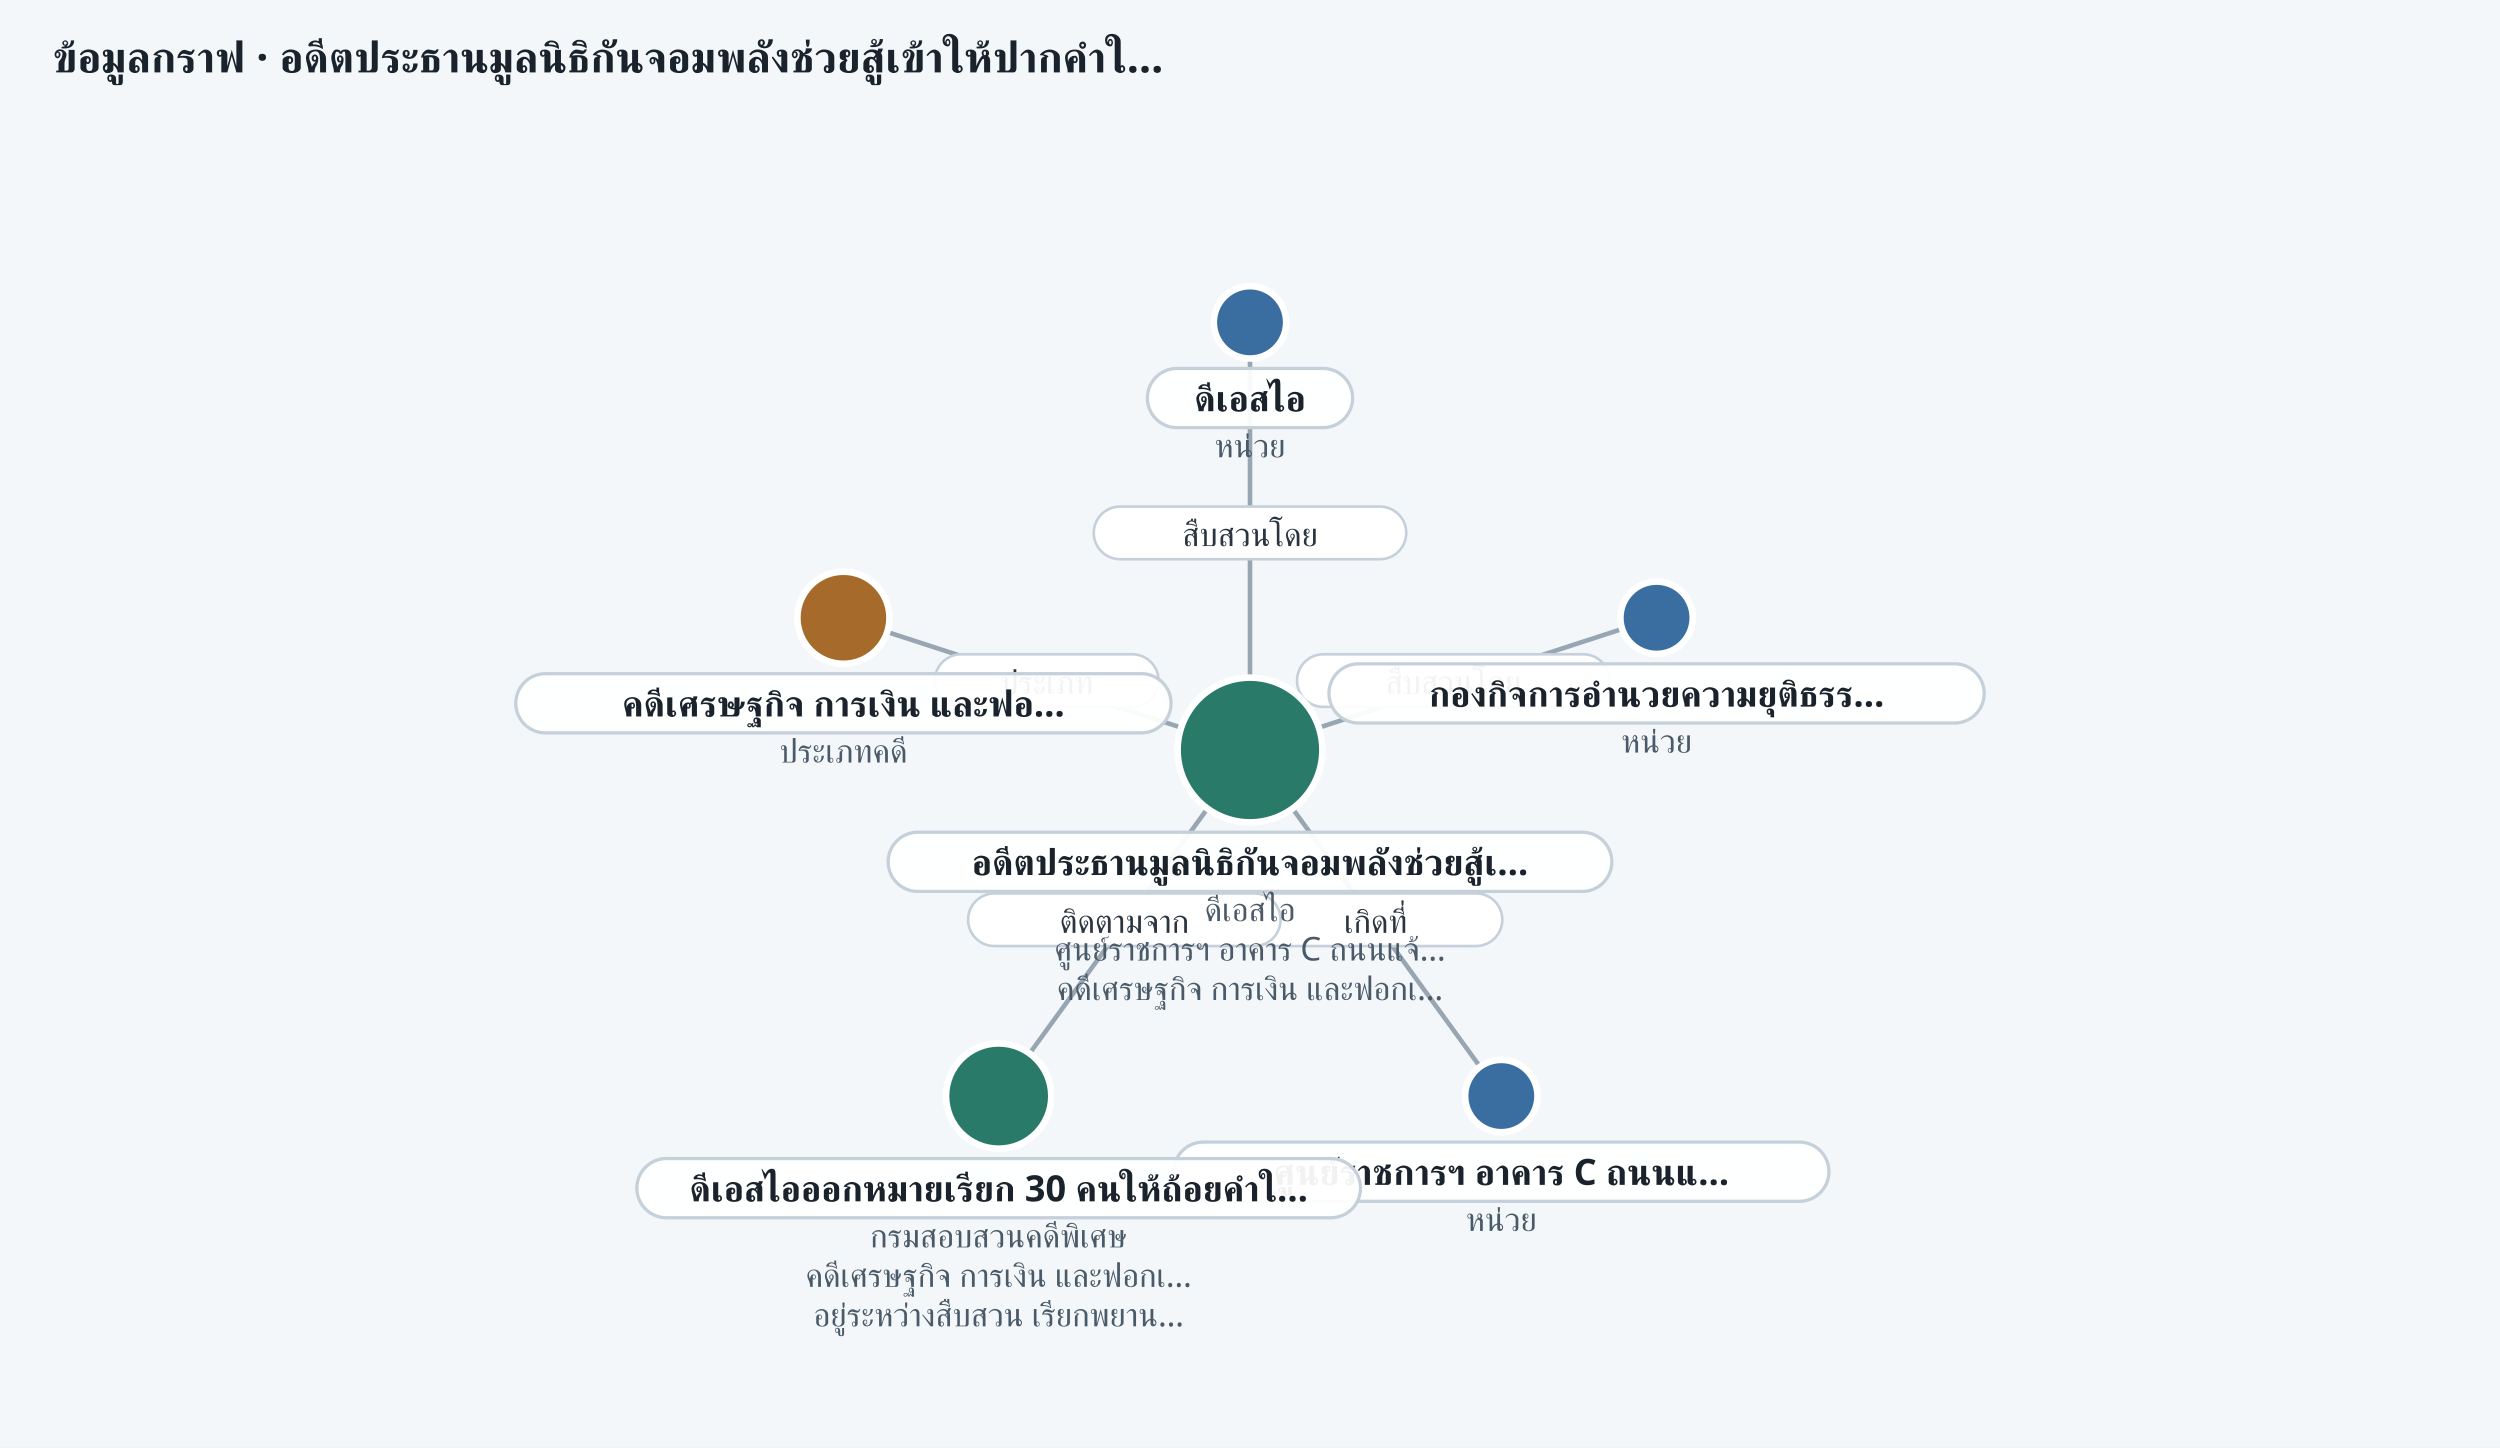
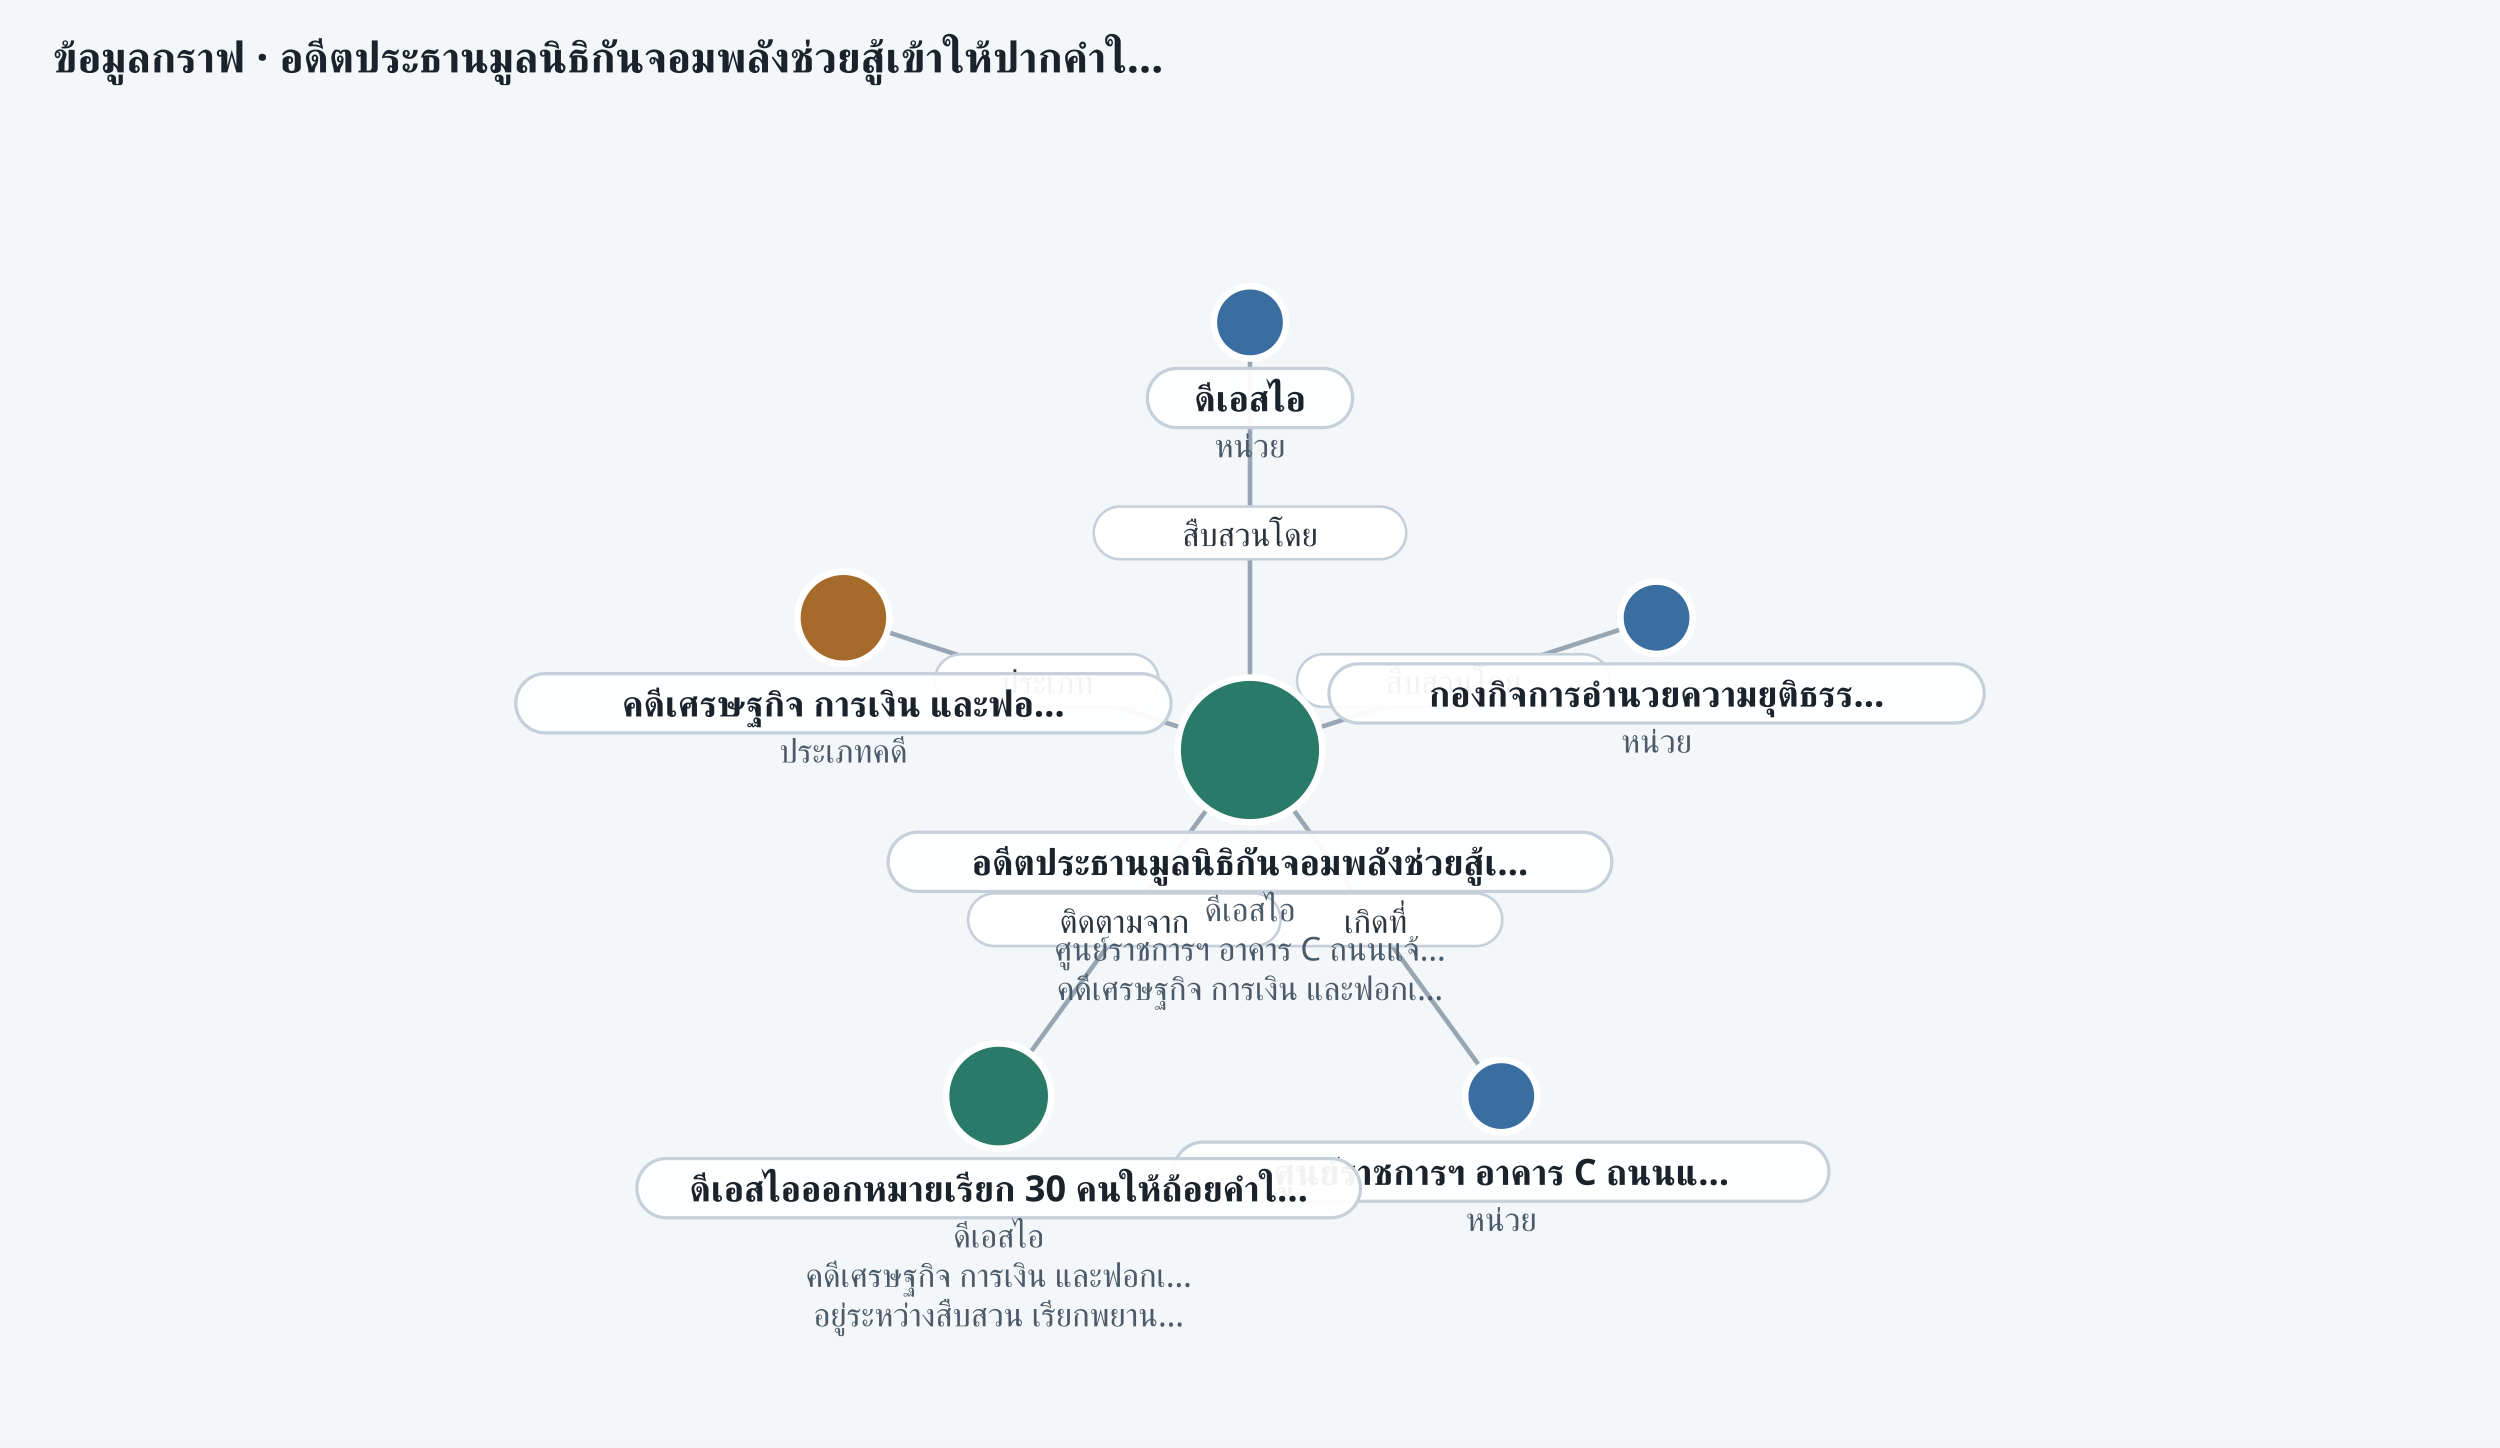
<svg xmlns="http://www.w3.org/2000/svg" width="760" height="440" viewBox="0 0 760 440" role="img" aria-label="ego graph 20261114-econ-04">
  <rect width="100%" height="100%" fill="#f4f7fa" />
  <text x="16" y="22" font-size="13" font-weight="700" fill="#1a222c" font-family="Sarabun, Anuphan, sans-serif">ข้อมูลกราฟ · อดีตประธานมูลนิธิกันจอมพลังช่วยสู้เข้าให้ปากคำใ…</text>
  <line x1="380.0" y1="228.0" x2="380.0" y2="98.0" stroke="#7a8a9a" stroke-width="1.4" opacity="0.75" />
  <rect x="332.5" y="154.0" width="95.0" height="16" rx="8" fill="#fff" stroke="#c5d0da" stroke-width="0.8" />
  <text x="380.0" y="166.0" text-anchor="middle" font-size="10" fill="#2a3540" font-family="Sarabun, Anuphan, sans-serif">สืบสวนโดย</text>
  <line x1="380.0" y1="228.0" x2="503.6" y2="187.8" stroke="#7a8a9a" stroke-width="1.4" opacity="0.75" />
  <rect x="394.3" y="198.9" width="95.0" height="16" rx="8" fill="#fff" stroke="#c5d0da" stroke-width="0.8" />
  <text x="441.8" y="210.9" text-anchor="middle" font-size="10" fill="#2a3540" font-family="Sarabun, Anuphan, sans-serif">สืบสวนโดย</text>
  <line x1="380.0" y1="228.0" x2="456.4" y2="333.2" stroke="#7a8a9a" stroke-width="1.4" opacity="0.75" />
  <rect x="379.7" y="271.6" width="77.0" height="16" rx="8" fill="#fff" stroke="#c5d0da" stroke-width="0.8" />
  <text x="418.2" y="283.6" text-anchor="middle" font-size="10" fill="#2a3540" font-family="Sarabun, Anuphan, sans-serif">เกิดที่</text>
  <line x1="303.6" y1="333.2" x2="380.0" y2="228.0" stroke="#7a8a9a" stroke-width="1.4" opacity="0.75" />
  <rect x="294.3" y="271.6" width="95.0" height="16" rx="8" fill="#fff" stroke="#c5d0da" stroke-width="0.8" />
  <text x="341.8" y="283.6" text-anchor="middle" font-size="10" fill="#2a3540" font-family="Sarabun, Anuphan, sans-serif">ติดตามจาก</text>
  <line x1="380.0" y1="228.0" x2="256.4" y2="187.8" stroke="#7a8a9a" stroke-width="1.4" opacity="0.75" />
  <rect x="284.2" y="198.9" width="68.0" height="16" rx="8" fill="#fff" stroke="#c5d0da" stroke-width="0.8" />
  <text x="318.2" y="210.9" text-anchor="middle" font-size="10" fill="#2a3540" font-family="Sarabun, Anuphan, sans-serif">ประเภท</text>
  <circle cx="380.0" cy="228.0" r="22" fill="#2a7a6a" stroke="#fff" stroke-width="2" />
  <rect x="270.0" y="253.0" width="220.0" height="18" rx="9" fill="rgba(255,255,255,0.94)" stroke="#c5d0da" />
  <text x="380.0" y="266.0" text-anchor="middle" font-size="11" font-weight="600" fill="#1a222c" font-family="Sarabun, Anuphan, sans-serif">อดีตประธานมูลนิธิกันจอมพลังช่วยสู้เ…</text>
  <text x="380.0" y="280.0" text-anchor="middle" font-size="10" fill="#4a5a68" font-family="Sarabun, Anuphan, sans-serif">ดีเอสไอ</text>
  <text x="380.0" y="292.0" text-anchor="middle" font-size="10" fill="#4a5a68" font-family="Sarabun, Anuphan, sans-serif">ศูนย์ราชการฯ อาคาร C ถนนแจ้…</text>
  <text x="380.0" y="304.0" text-anchor="middle" font-size="10" fill="#4a5a68" font-family="Sarabun, Anuphan, sans-serif">คดีเศรษฐกิจ การเงิน และฟอกเ…</text>
  <circle cx="380.0" cy="98.0" r="11" fill="#3a6ea0" stroke="#fff" stroke-width="2" />
  <rect x="348.8" y="112.0" width="62.4" height="18" rx="9" fill="rgba(255,255,255,0.94)" stroke="#c5d0da" />
  <text x="380.0" y="125.0" text-anchor="middle" font-size="11" font-weight="600" fill="#1a222c" font-family="Sarabun, Anuphan, sans-serif">ดีเอสไอ</text>
  <text x="380.0" y="139.0" text-anchor="middle" font-size="10" fill="#4a5a68" font-family="Sarabun, Anuphan, sans-serif">หน่วย</text>
  <circle cx="503.6" cy="187.8" r="11" fill="#3a6ea0" stroke="#fff" stroke-width="2" />
  <rect x="404.0" y="201.8" width="199.2" height="18" rx="9" fill="rgba(255,255,255,0.94)" stroke="#c5d0da" />
  <text x="503.6" y="214.8" text-anchor="middle" font-size="11" font-weight="600" fill="#1a222c" font-family="Sarabun, Anuphan, sans-serif">กองกิจการอำนวยความยุติธรร…</text>
  <text x="503.6" y="228.8" text-anchor="middle" font-size="10" fill="#4a5a68" font-family="Sarabun, Anuphan, sans-serif">หน่วย</text>
  <circle cx="456.4" cy="333.2" r="11" fill="#3a6ea0" stroke="#fff" stroke-width="2" />
  <rect x="356.8" y="347.2" width="199.2" height="18" rx="9" fill="rgba(255,255,255,0.94)" stroke="#c5d0da" />
  <text x="456.4" y="360.2" text-anchor="middle" font-size="11" font-weight="600" fill="#1a222c" font-family="Sarabun, Anuphan, sans-serif">ศูนย์ราชการฯ อาคาร C ถนนแ…</text>
  <text x="456.4" y="374.2" text-anchor="middle" font-size="10" fill="#4a5a68" font-family="Sarabun, Anuphan, sans-serif">หน่วย</text>
  <circle cx="303.6" cy="333.2" r="16" fill="#2a7a6a" stroke="#fff" stroke-width="2" />
  <rect x="193.6" y="352.2" width="220.0" height="18" rx="9" fill="rgba(255,255,255,0.94)" stroke="#c5d0da" />
  <text x="303.6" y="365.2" text-anchor="middle" font-size="11" font-weight="600" fill="#1a222c" font-family="Sarabun, Anuphan, sans-serif">ดีเอสไอออกหมายเรียก 30 คนให้ถ้อยคำใ…</text>
-   <text x="303.6" y="379.2" text-anchor="middle" font-size="10" fill="#4a5a68" font-family="Sarabun, Anuphan, sans-serif">กรมสอบสวนคดีพิเศษ</text>
+   <text x="303.6" y="379.2" text-anchor="middle" font-size="10" fill="#4a5a68" font-family="Sarabun, Anuphan, sans-serif">ดีเอสไอ</text>
  <text x="303.6" y="391.2" text-anchor="middle" font-size="10" fill="#4a5a68" font-family="Sarabun, Anuphan, sans-serif">คดีเศรษฐกิจ การเงิน และฟอกเ…</text>
  <text x="303.6" y="403.2" text-anchor="middle" font-size="10" fill="#4a5a68" font-family="Sarabun, Anuphan, sans-serif">อยู่ระหว่างสืบสวน เรียกพยาน…</text>
  <circle cx="256.4" cy="187.8" r="14" fill="#a66b2a" stroke="#fff" stroke-width="2" />
  <rect x="156.8" y="204.8" width="199.2" height="18" rx="9" fill="rgba(255,255,255,0.94)" stroke="#c5d0da" />
  <text x="256.4" y="217.8" text-anchor="middle" font-size="11" font-weight="600" fill="#1a222c" font-family="Sarabun, Anuphan, sans-serif">คดีเศรษฐกิจ การเงิน และฟอ…</text>
  <text x="256.4" y="231.8" text-anchor="middle" font-size="10" fill="#4a5a68" font-family="Sarabun, Anuphan, sans-serif">ประเภทคดี</text>
</svg>
